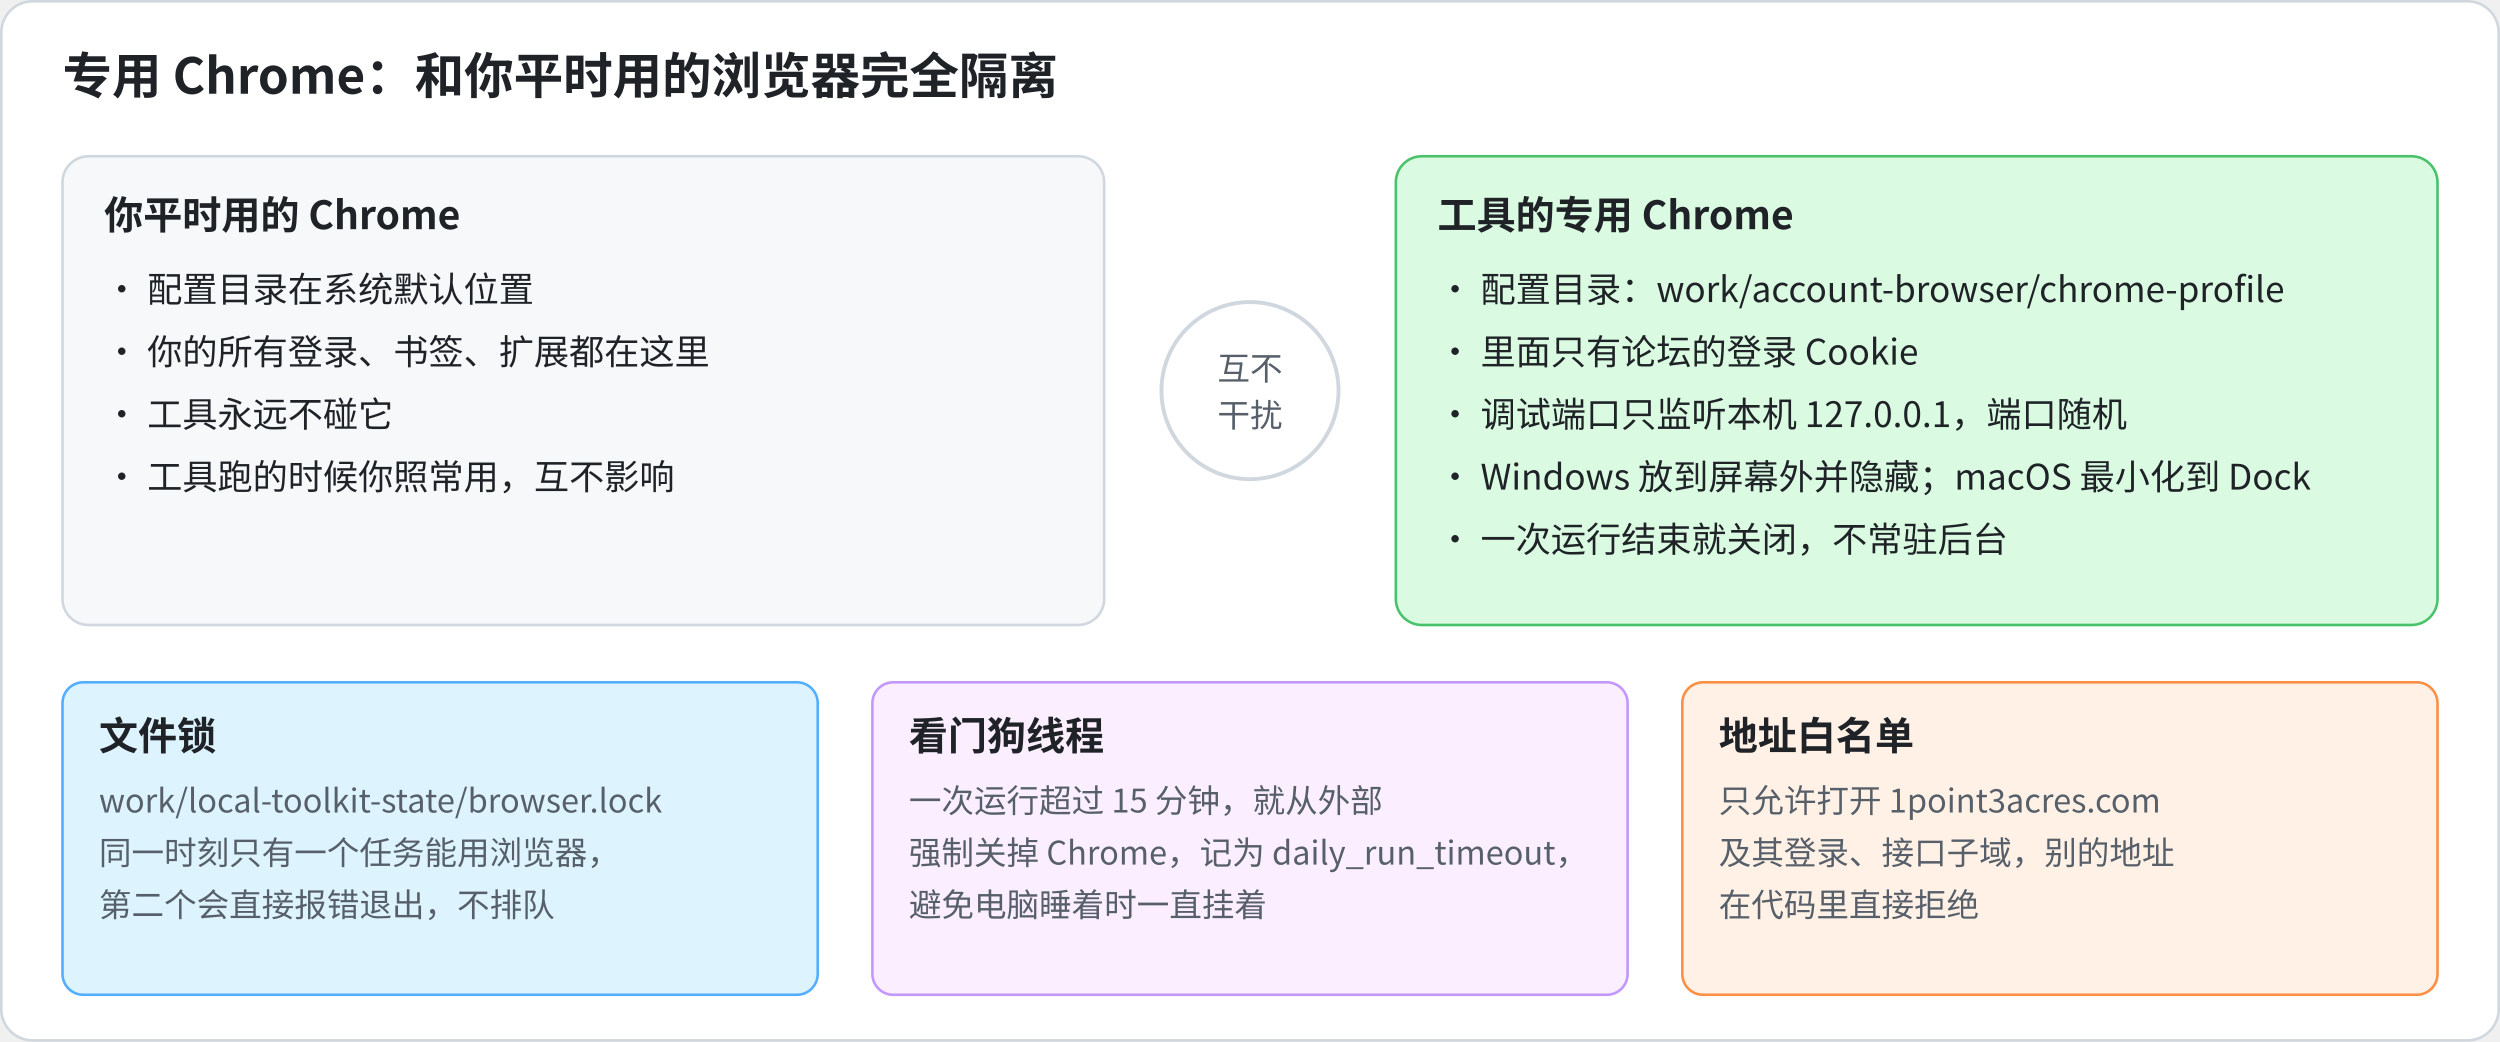
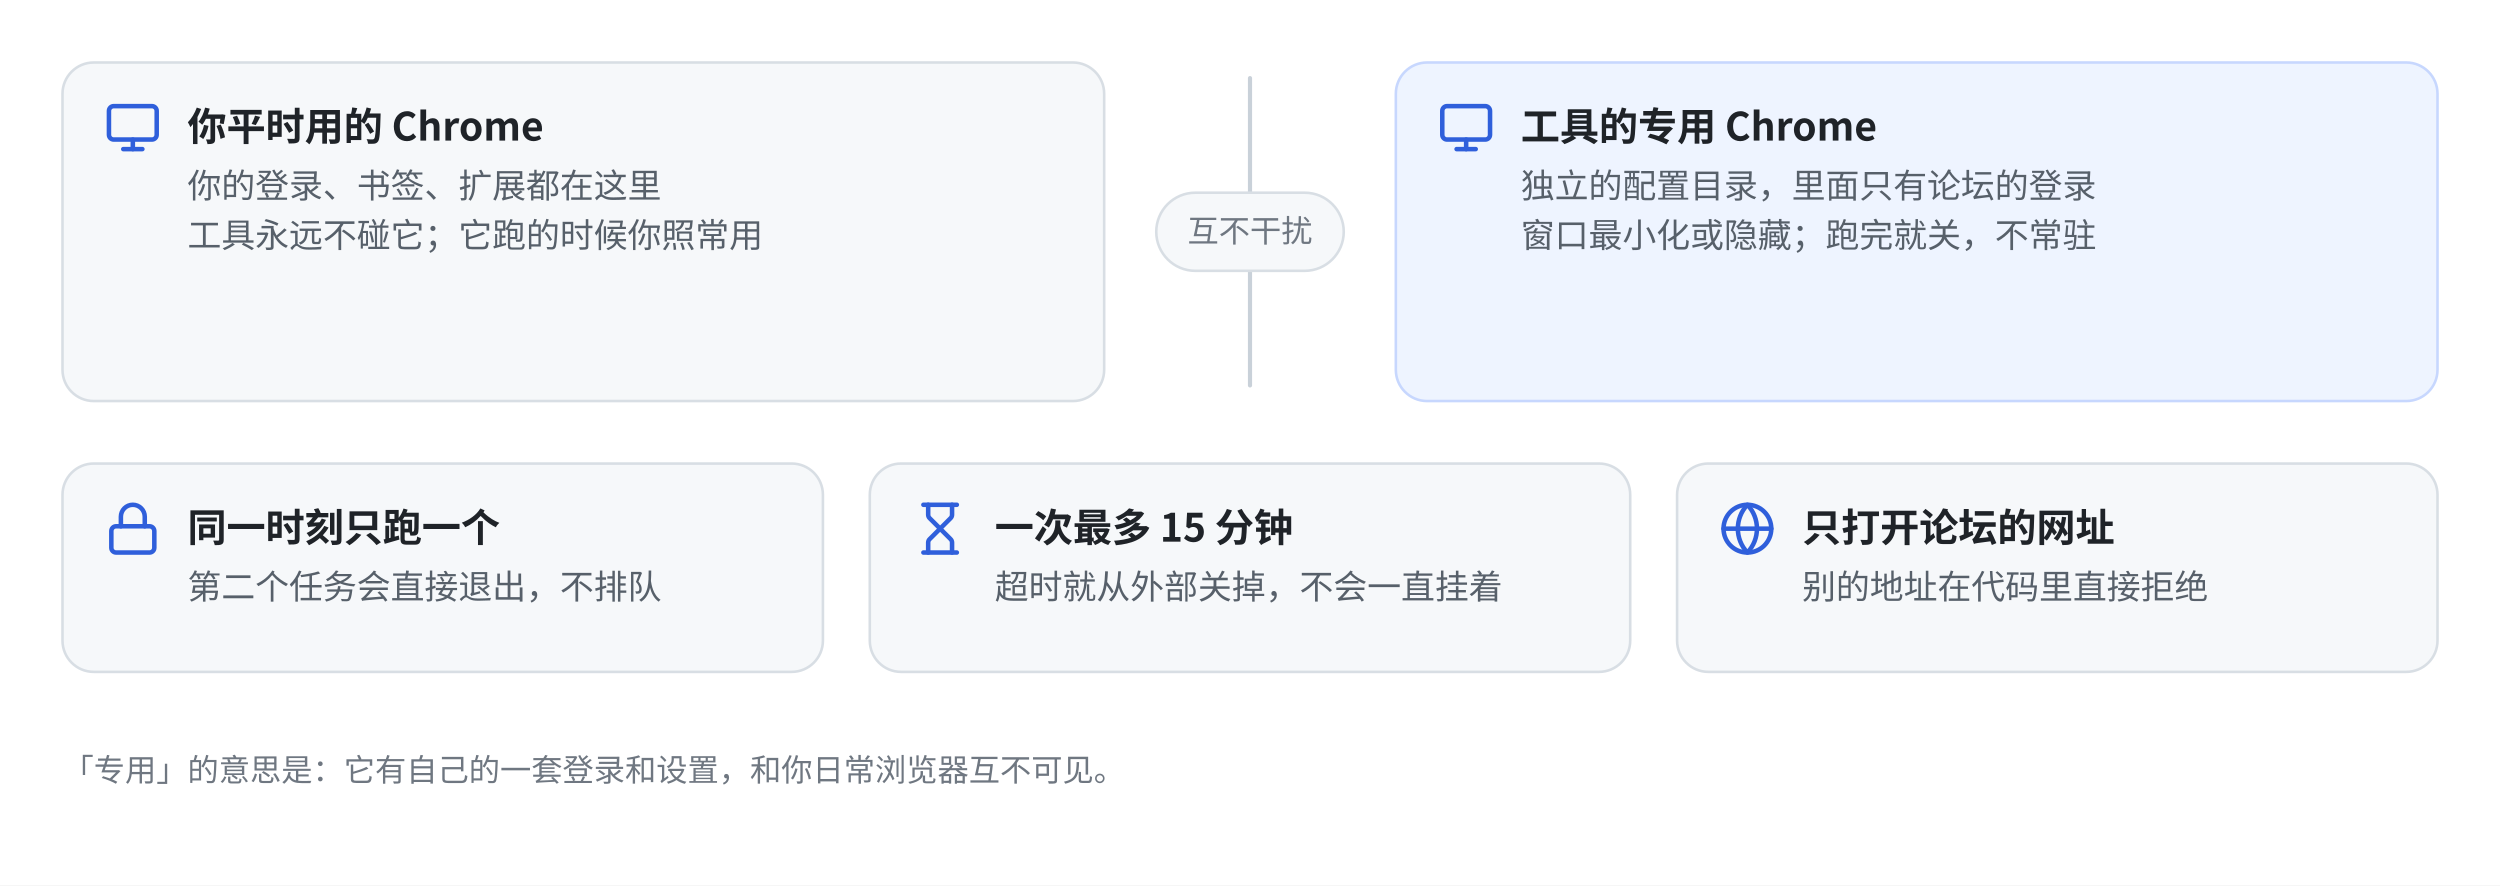
- <svg xmlns="http://www.w3.org/2000/svg" width="960" height="400" viewBox="0 0 960 400" role="img" aria-label="专用 Chrome 和你平时用的浏览器完全隔离">
+ <svg xmlns="http://www.w3.org/2000/svg" width="960" height="340" viewBox="0 0 960 340" role="img" aria-label="专用 Chrome：和你平时用的浏览器完全隔离">
  <style>
- text{font-family:-apple-system,BlinkMacSystemFont,'Segoe UI','PingFang SC','Hiragino Sans GB','Microsoft YaHei','Noto Sans CJK SC',Helvetica,Arial,sans-serif;fill:#1f2328}
- .h{font-size:19px;font-weight:700}.b{font-size:15px;font-weight:600}.t{font-size:13.5px}.s{font-size:12.5px;fill:#57606a}
+ text{font-family:-apple-system,BlinkMacSystemFont,'Segoe UI','PingFang SC','Hiragino Sans GB','Microsoft YaHei','Noto Sans CJK SC',Helvetica,Arial,sans-serif;fill:#1f2328;font-size:13px}
+ .h{font-size:15px;font-weight:600}.hb{font-size:17px;font-weight:700}
+ .s{font-size:13px;fill:#57606a}.xs{font-size:12px;fill:#6f7781}
+ .mono{font-family:ui-monospace,SFMono-Regular,Menlo,Consolas,'PingFang SC','Microsoft YaHei',monospace;font-size:12px;fill:#57606a}
+ .w{fill:#ffffff;font-weight:600}
+ .bg{fill:#ffffff}
+ .line{stroke:#8c959f;stroke-width:1.6;fill:none;stroke-linecap:round;stroke-linejoin:round}
+ .line.soft{stroke:#c9d1d9}
+ .ar{stroke:#8c959f;stroke-width:1.6;fill:none;marker-end:url(#ah);stroke-linecap:round;stroke-linejoin:round}
+ .ar.blue{stroke:#2f5fdb;marker-end:url(#ah-blue)}.ar.green{stroke:#1a7f37;marker-end:url(#ah-green)}
+ .ar.red{stroke:#cf222e;marker-end:url(#ah-red)}.ar.amber{stroke:#9a6700;marker-end:url(#ah-amber)}
+ .ar.dash{stroke-dasharray:5 4}
+ .ic{fill:none;stroke-width:1.9;stroke-linecap:round;stroke-linejoin:round}
+ .c-gray{fill:#f6f8fa;stroke:#d8dee4;stroke-width:1}.f-gray{fill:#57606a}.k-gray{stroke:#57606a}.t-gray{fill:#57606a}.ic-gray{stroke:#57606a}.sf-gray{fill:#f6f8fa}.ss-gray{stroke:#d8dee4}
+ .c-blue{fill:#eef4ff;stroke:#c7d7fe;stroke-width:1}.f-blue{fill:#2f5fdb}.k-blue{stroke:#2f5fdb}.t-blue{fill:#2f5fdb}.ic-blue{stroke:#2f5fdb}.sf-blue{fill:#eef4ff}.ss-blue{stroke:#c7d7fe}
+ .c-green{fill:#ecfdf3;stroke:#b7e4c7;stroke-width:1}.f-green{fill:#1a7f37}.k-green{stroke:#1a7f37}.t-green{fill:#1a7f37}.ic-green{stroke:#1a7f37}.sf-green{fill:#ecfdf3}.ss-green{stroke:#b7e4c7}
+ .c-amber{fill:#fff8e6;stroke:#f5d78a;stroke-width:1}.f-amber{fill:#9a6700}.k-amber{stroke:#9a6700}.t-amber{fill:#9a6700}.ic-amber{stroke:#9a6700}.sf-amber{fill:#fff8e6}.ss-amber{stroke:#f5d78a}
+ .c-red{fill:#fff1f0;stroke:#f7b9b4;stroke-width:1}.f-red{fill:#cf222e}.k-red{stroke:#cf222e}.t-red{fill:#cf222e}.ic-red{stroke:#cf222e}.sf-red{fill:#fff1f0}.ss-red{stroke:#f7b9b4}
+ .c-purple{fill:#f6f1ff;stroke:#d6c7f5;stroke-width:1}.f-purple{fill:#6e40c9}.k-purple{stroke:#6e40c9}.t-purple{fill:#6e40c9}.ic-purple{stroke:#6e40c9}.sf-purple{fill:#f6f1ff}.ss-purple{stroke:#d6c7f5}
+ @media (prefers-color-scheme: dark){
+ text{fill:#e6edf3}.s{fill:#a3adb8}.xs{fill:#8b949e}.mono{fill:#a3adb8}.w{fill:#ffffff}
+ .bg{fill:#0d1117}
+ .line{stroke:#6e7681}.line.soft{stroke:#30363d}
+ .ar{stroke:#6e7681}
+ .ar.blue{stroke:#79a6ff}.ar.green{stroke:#4ad07a}.ar.red{stroke:#ff7b72}.ar.amber{stroke:#e3b341}
+ .c-gray{fill:#161b22;stroke:#30363d}.f-gray{fill:#8b949e}.k-gray{stroke:#8b949e}.t-gray{fill:#8b949e}.ic-gray{stroke:#8b949e}.sf-gray{fill:#161b22}.ss-gray{stroke:#30363d}
+ .c-blue{fill:#12203a;stroke:#2b4a86}.f-blue{fill:#79a6ff}.k-blue{stroke:#79a6ff}.t-blue{fill:#79a6ff}.ic-blue{stroke:#79a6ff}.sf-blue{fill:#12203a}.ss-blue{stroke:#2b4a86}
+ .c-green{fill:#0f2a1a;stroke:#1f5a33}.f-green{fill:#4ad07a}.k-green{stroke:#4ad07a}.t-green{fill:#4ad07a}.ic-green{stroke:#4ad07a}.sf-green{fill:#0f2a1a}.ss-green{stroke:#1f5a33}
+ .c-amber{fill:#2e2410;stroke:#6b4f12}.f-amber{fill:#e3b341}.k-amber{stroke:#e3b341}.t-amber{fill:#e3b341}.ic-amber{stroke:#e3b341}.sf-amber{fill:#2e2410}.ss-amber{stroke:#6b4f12}
+ .c-red{fill:#301416;stroke:#7a2a2e}.f-red{fill:#ff7b72}.k-red{stroke:#ff7b72}.t-red{fill:#ff7b72}.ic-red{stroke:#ff7b72}.sf-red{fill:#301416}.ss-red{stroke:#7a2a2e}
+ .c-purple{fill:#231a36;stroke:#4a3480}.f-purple{fill:#b083f0}.k-purple{stroke:#b083f0}.t-purple{fill:#b083f0}.ic-purple{stroke:#b083f0}.sf-purple{fill:#231a36}.ss-purple{stroke:#4a3480}
+ }
</style>
-   <rect x="0.5" y="0.5" width="959" height="399" rx="12" fill="#fff" stroke="#d0d7de" />
-   <text x="24" y="36" class="h">专用 Chrome：和你平时用的浏览器完全隔离</text>
-   <rect x="24" y="60" width="400" height="180" rx="10" fill="#f6f8fa" stroke="#d0d7de" />
-   <text x="40" y="88" class="b">你平时用的 Chrome</text>
-   <text x="40" y="116" class="t">· 配置目录在系统默认位置</text>
-   <text x="40" y="140" class="t">· 你的所有登录、书签、扩展都在这里</text>
-   <text x="40" y="164" class="t">· 工具永远不碰它</text>
-   <text x="40" y="188" class="t">· 工具跑的时候你照常用，互不影响</text>
-   <circle cx="480" cy="150" r="34" fill="#fff" stroke="#d0d7de" stroke-width="1.5" />
-   <text x="480" y="146" class="s" text-anchor="middle">互不</text>
-   <text x="480" y="164" class="s" text-anchor="middle">干扰</text>
-   <rect x="536" y="60" width="400" height="180" rx="10" fill="#dafbe1" stroke="#4ac26b" />
-   <text x="552" y="88" class="b">工具的专用 Chrome</text>
-   <text x="552" y="116" class="t">· 配置目录：work/account-browser/chrome-profile</text>
-   <text x="552" y="140" class="t">· 里面只有论坛的登录 Cookie</text>
-   <text x="552" y="164" class="t">· 调试端口只监听本机 127.0.0.1，端口随机</text>
-   <text x="552" y="188" class="t">· Windows 放到屏幕外并隐藏；macOS 最小化到 Dock</text>
-   <text x="552" y="212" class="t">· 一次运行结束就关闭，不常驻后台</text>
-   <rect x="24" y="262" width="290" height="120" rx="8" fill="#ddf4ff" stroke="#54aeff" />
-   <text x="38" y="288" class="b">文件锁</text>
-   <text x="38" y="312" class="s">work/local-toolkit-state/browser.lock</text>
-   <text x="38" y="332" class="s">同一时刻只有一个任务能用浏览器，</text>
-   <text x="38" y="352" class="s">第二个会直接报错退出，不排队</text>
-   <rect x="335" y="262" width="290" height="120" rx="8" fill="#fbefff" stroke="#c297ff" />
-   <text x="349" y="288" class="b">看门狗线程</text>
-   <text x="349" y="312" class="s">一次运行超过 15 分钟，就从外部</text>
-   <text x="349" y="332" class="s">强制关掉 Chrome，记为 daily_run_timeout，</text>
-   <text x="349" y="352" class="s">避免电脑睡着时一直挂着</text>
-   <rect x="646" y="262" width="290" height="120" rx="8" fill="#fff1e5" stroke="#fb8f44" />
-   <text x="660" y="288" class="b">地址白名单</text>
-   <text x="660" y="312" class="s">只允许打开 1point3acres.com</text>
-   <text x="660" y="332" class="s">及其登录、接口子域，别的地址</text>
-   <text x="660" y="352" class="s">在代码里直接拒绝</text>
+   <defs>
+     <marker id="ah" viewBox="0 0 10 10" refX="8.5" refY="5" markerWidth="7" markerHeight="7" orient="auto-start-reverse">
+       <path d="M1,1 L9,5 L1,9" fill="none" stroke="#8c959f" stroke-width="1.8" stroke-linecap="round" stroke-linejoin="round" />
+     </marker>
+     <marker id="ah-blue" viewBox="0 0 10 10" refX="8.5" refY="5" markerWidth="7" markerHeight="7" orient="auto-start-reverse">
+       <path d="M1,1 L9,5 L1,9" fill="none" stroke="#2f5fdb" stroke-width="1.8" stroke-linecap="round" stroke-linejoin="round" />
+     </marker>
+     <marker id="ah-green" viewBox="0 0 10 10" refX="8.5" refY="5" markerWidth="7" markerHeight="7" orient="auto-start-reverse">
+       <path d="M1,1 L9,5 L1,9" fill="none" stroke="#1a7f37" stroke-width="1.8" stroke-linecap="round" stroke-linejoin="round" />
+     </marker>
+     <marker id="ah-red" viewBox="0 0 10 10" refX="8.5" refY="5" markerWidth="7" markerHeight="7" orient="auto-start-reverse">
+       <path d="M1,1 L9,5 L1,9" fill="none" stroke="#cf222e" stroke-width="1.8" stroke-linecap="round" stroke-linejoin="round" />
+     </marker>
+     <marker id="ah-amber" viewBox="0 0 10 10" refX="8.5" refY="5" markerWidth="7" markerHeight="7" orient="auto-start-reverse">
+       <path d="M1,1 L9,5 L1,9" fill="none" stroke="#9a6700" stroke-width="1.8" stroke-linecap="round" stroke-linejoin="round" />
+     </marker>
+   </defs>
+   <rect width="960" height="340" class="bg" />
+   <rect x="24.0" y="24.0" width="400.0" height="130.0" rx="12" class="c-gray" />
+   <g transform="translate(40.0,38.0) scale(0.917)" class="ic ic-blue">
+     <rect x="2" y="3" width="20" height="14" rx="2" />
+     <path d="M8 21h8" />
+     <path d="M12 17v4" />
+   </g>
+   <text x="72" y="54" class="h">你平时用的 Chrome</text>
+   <text x="72" y="76" class="s">你的登录、书签、扩展都在这里</text>
+   <text x="72" y="95" class="s">工具永远不碰它；它跑的时候你照常用</text>
+   <path d="M480,30 L480,148" class="line soft" />
+   <rect x="444.0" y="74.0" width="72.0" height="30.0" rx="15" class="c-gray" />
+   <text x="480" y="93" class="xs" text-anchor="middle">互不干扰</text>
+   <rect x="536.0" y="24.0" width="400.0" height="130.0" rx="12" class="c-blue" />
+   <g transform="translate(552.0,38.0) scale(0.917)" class="ic ic-blue">
+     <rect x="2" y="3" width="20" height="14" rx="2" />
+     <path d="M8 21h8" />
+     <path d="M12 17v4" />
+   </g>
+   <text x="584" y="54" class="h">工具的专用 Chrome</text>
+   <text x="584" y="76" class="s">独立的配置目录，里面只有论坛的登录</text>
+   <text x="584" y="95" class="s">窗口最小化或隐藏；跑完就关，不常驻</text>
+   <rect x="24.0" y="178.0" width="292.0" height="80.0" rx="12" class="c-gray" />
+   <g transform="translate(40.0,192.0) scale(0.917)" class="ic ic-blue">
+     <rect x="3" y="11" width="18" height="11" rx="2" />
+     <path d="M7 11V7a5 5 0 0 1 10 0v4" />
+   </g>
+   <text x="72" y="208" class="h">同一时刻只跑一个</text>
+   <text x="72" y="230" class="s">第二个任务会直接退出，不排队</text>
+   <rect x="334.0" y="178.0" width="292.0" height="80.0" rx="12" class="c-gray" />
+   <g transform="translate(350.0,192.0) scale(0.917)" class="ic ic-blue">
+     <path d="M5 22h14" />
+     <path d="M5 2h14" />
+     <path d="M17 22v-4.2a2 2 0 0 0-.6-1.4L12 12l-4.4 4.4A2 2 0 0 0 7 17.8V22" />
+     <path d="M7 2v4.2a2 2 0 0 0 .6 1.4L12 12l4.4-4.4A2 2 0 0 0 17 6.2V2" />
+   </g>
+   <text x="382" y="208" class="h">一次最多 15 分钟</text>
+   <text x="382" y="230" class="s">超时就从外部关掉，不会一直挂着</text>
+   <rect x="644.0" y="178.0" width="292.0" height="80.0" rx="12" class="c-gray" />
+   <g transform="translate(660.0,192.0) scale(0.917)" class="ic ic-blue">
+     <circle cx="12" cy="12" r="10" />
+     <path d="M12 2a14.5 14.5 0 0 0 0 20 14.5 14.5 0 0 0 0-20" />
+     <path d="M2 12h20" />
+   </g>
+   <text x="692" y="208" class="h">只打开论坛的网址</text>
+   <text x="692" y="230" class="s">别的地址在代码里直接拒绝</text>
+   <text x="24" y="300" class="xs">「专用」的意思是：它有自己的一套登录和设置，和你日常浏览器互不可见。</text>
</svg>
